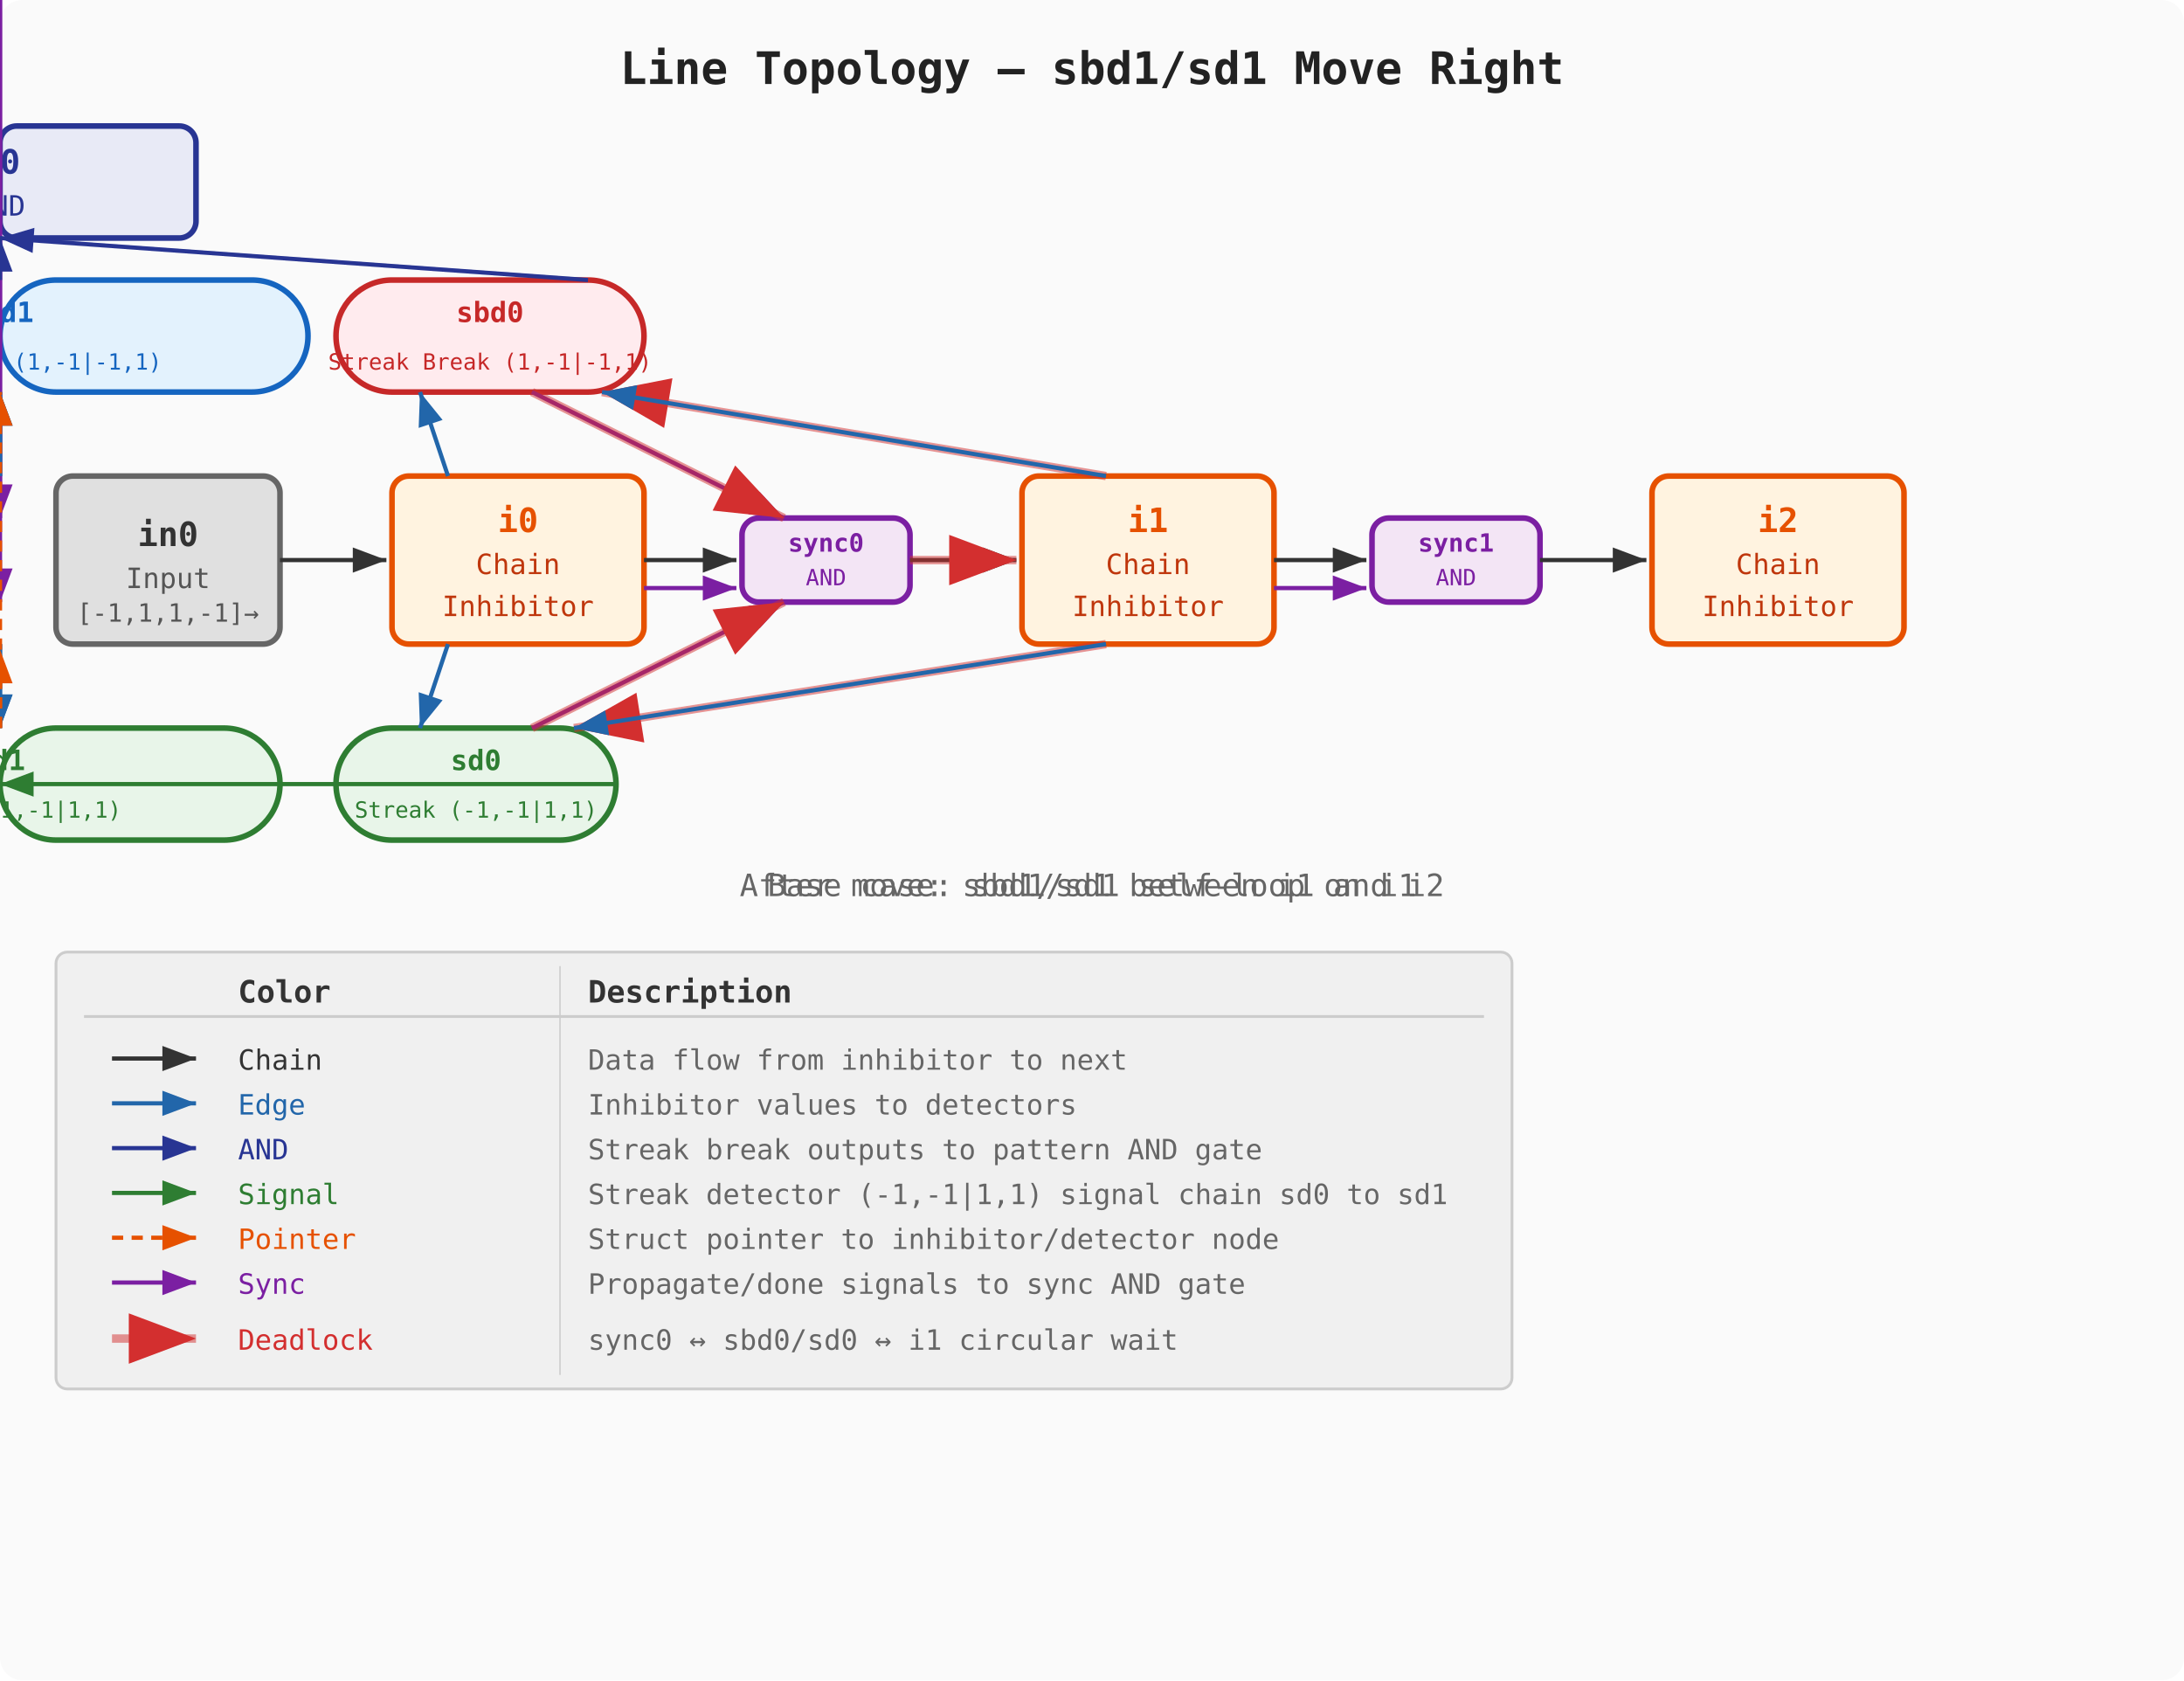
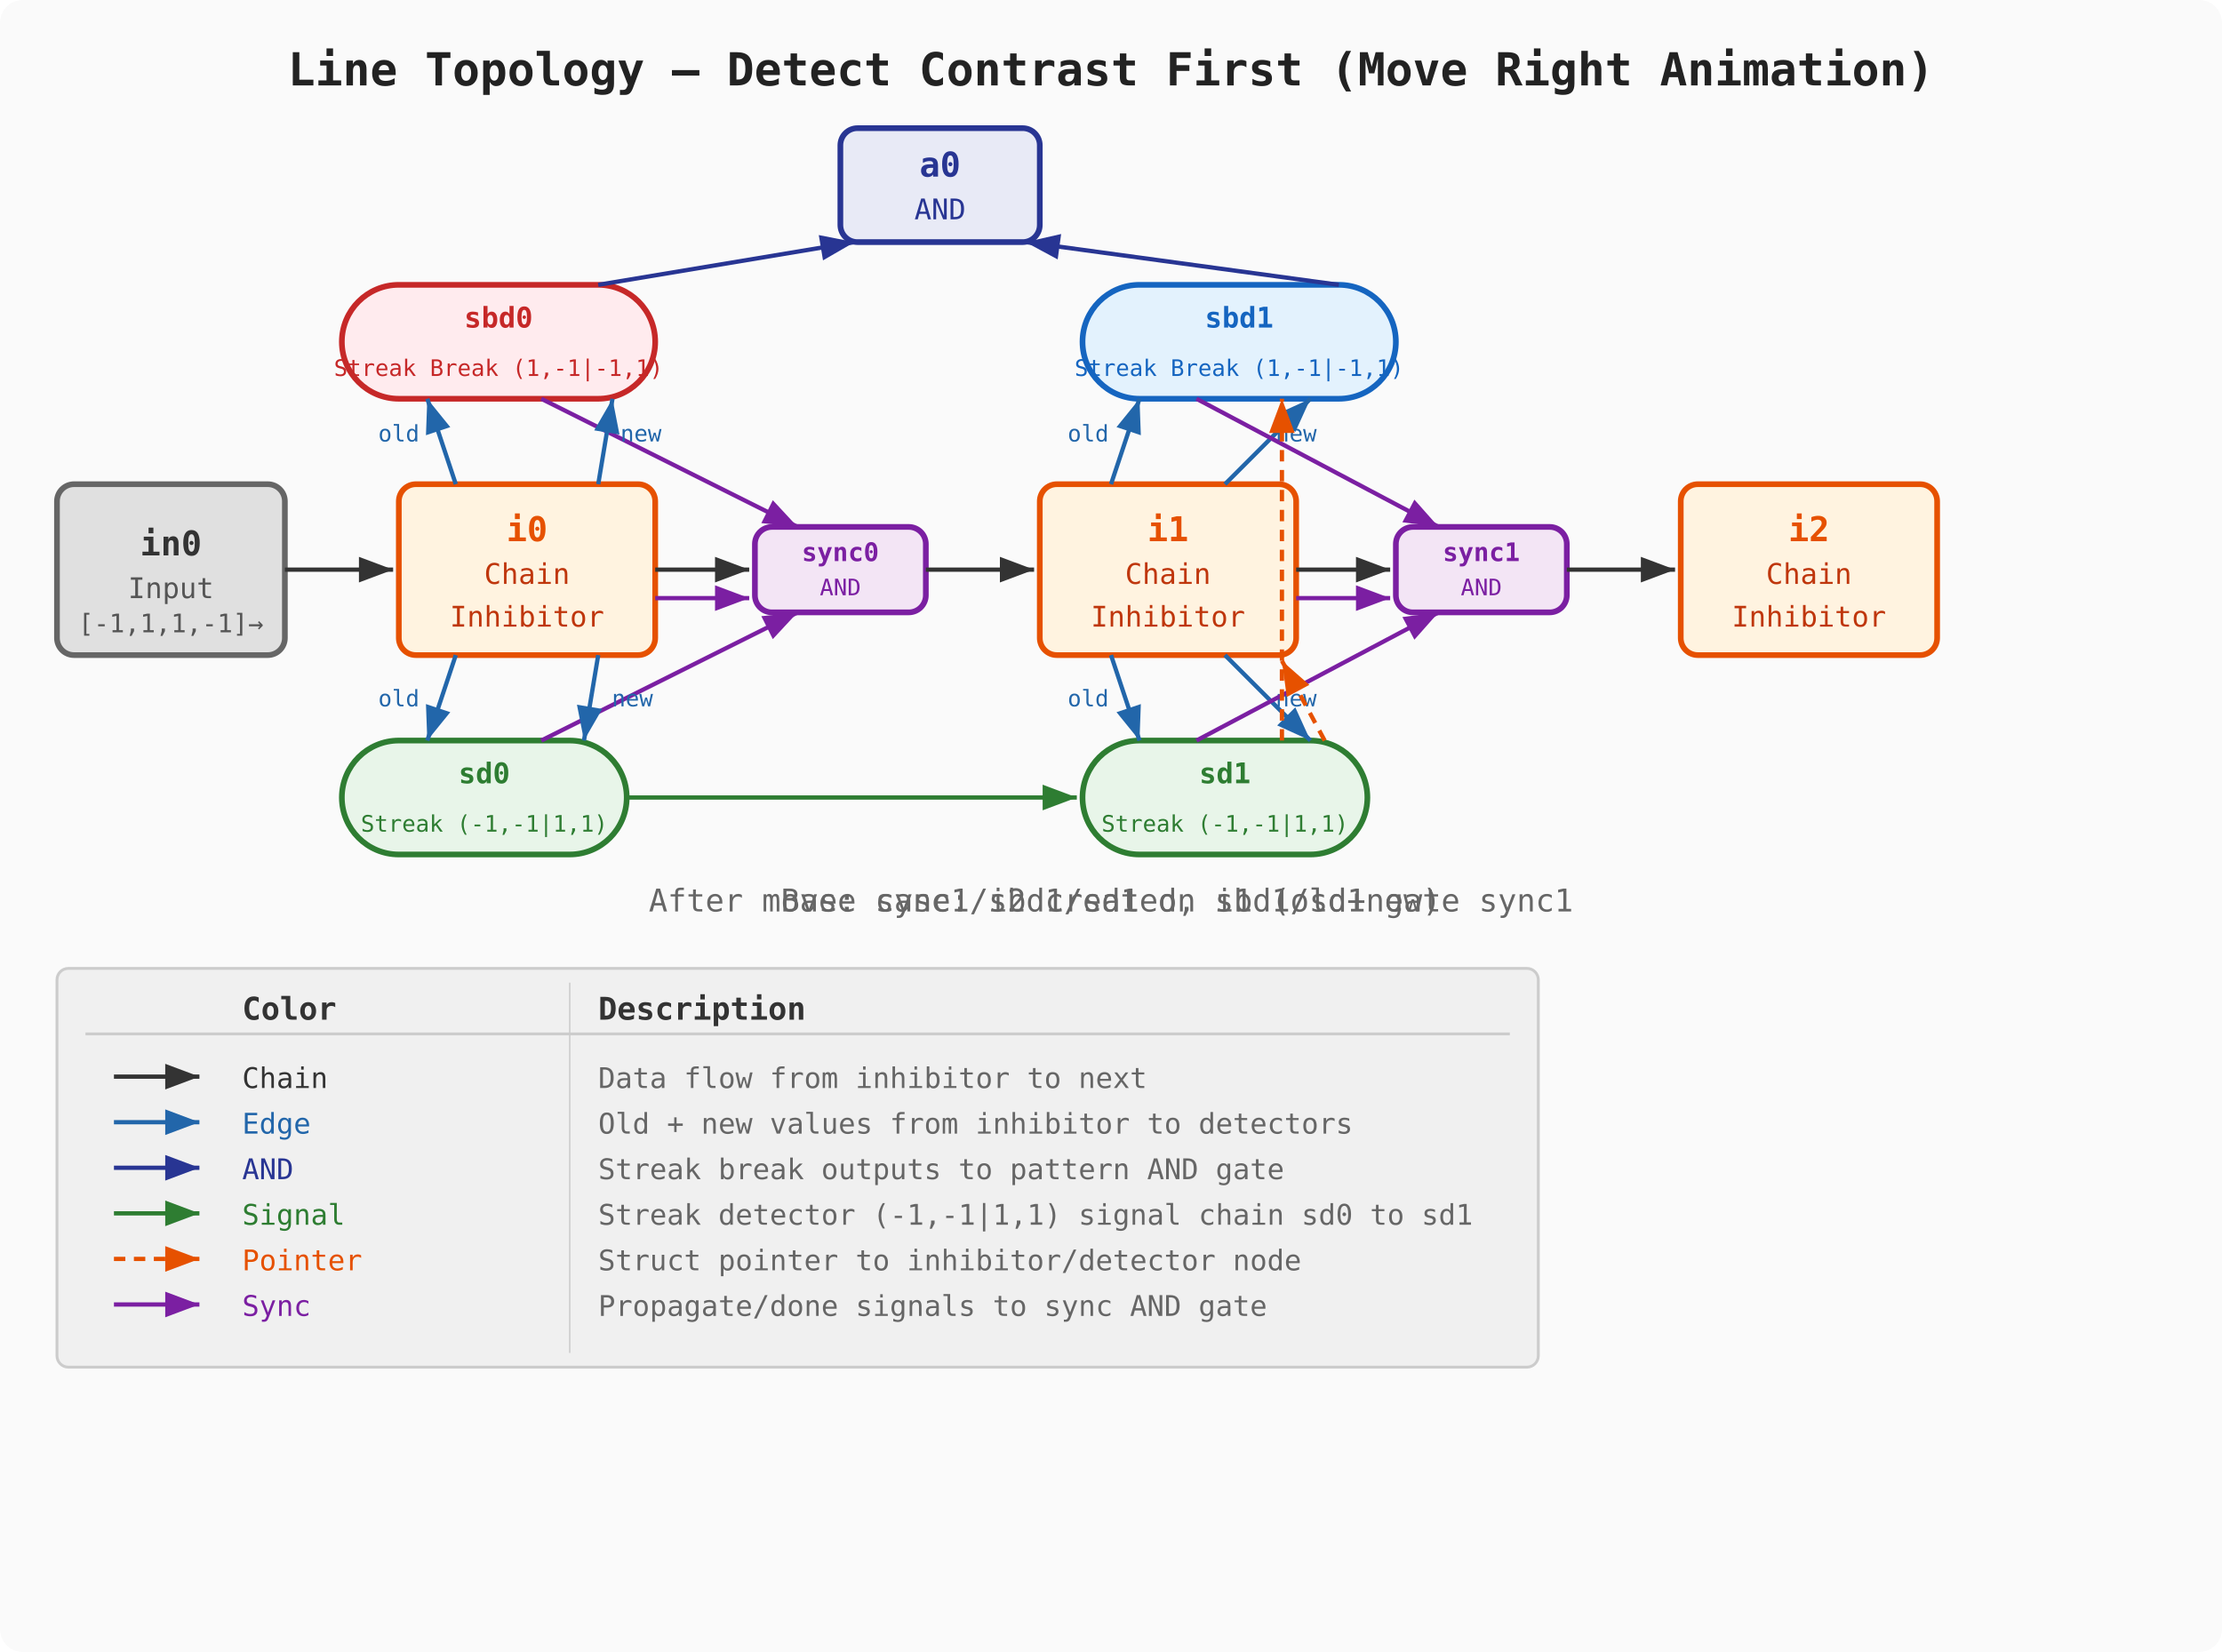
- <svg xmlns="http://www.w3.org/2000/svg" viewBox="0 0 780 600" font-family="monospace" font-size="12">
+ <svg xmlns="http://www.w3.org/2000/svg" viewBox="0 0 780 580" font-family="monospace" font-size="12">
  <defs>
    <marker id="arrow" markerWidth="8" markerHeight="6" refX="8" refY="3" orient="auto">
      <path d="M0,0 L8,3 L0,6" fill="#333" />
    </marker>
    <marker id="arrow-blue" markerWidth="8" markerHeight="6" refX="8" refY="3" orient="auto">
      <path d="M0,0 L8,3 L0,6" fill="#2266aa" />
    </marker>
    <marker id="arrow-indigo" markerWidth="8" markerHeight="6" refX="8" refY="3" orient="auto">
      <path d="M0,0 L8,3 L0,6" fill="#283593" />
    </marker>
    <marker id="arrow-green" markerWidth="8" markerHeight="6" refX="8" refY="3" orient="auto">
      <path d="M0,0 L8,3 L0,6" fill="#2e7d32" />
    </marker>
    <marker id="arrow-orange" markerWidth="8" markerHeight="6" refX="8" refY="3" orient="auto">
      <path d="M0,0 L8,3 L0,6" fill="#e65100" />
    </marker>
    <marker id="arrow-magenta" markerWidth="8" markerHeight="6" refX="8" refY="3" orient="auto">
      <path d="M0,0 L8,3 L0,6" fill="#7b1fa2" />
    </marker>
-     <marker id="arrow-red" markerWidth="8" markerHeight="6" refX="8" refY="3" orient="auto">
-       <path d="M0,0 L8,3 L0,6" fill="#d32f2f" />
-     </marker>
  </defs>
-   <rect width="780" height="600" fill="#fafafa" rx="8" />
-   <text x="390" y="30" text-anchor="middle" font-size="16" font-weight="bold" fill="#222">Line Topology — sbd1/sd1 Move Right</text>
-   <rect fill="#e8eaf6" stroke="#283593" rx="6" stroke-width="2" width="70" height="40" y="45">
-     <animate attributeName="x" dur="5s" repeatCount="indefinite" values="295;295;340;340;295" keyTimes="0;0.3;0.5;0.8;1" />
-   </rect>
-   <text y="62" text-anchor="middle" font-weight="bold" fill="#283593">
-     <animate attributeName="x" dur="5s" repeatCount="indefinite" values="330;330;375;375;330" keyTimes="0;0.3;0.5;0.8;1" />a0
-   </text>
-   <text y="77" text-anchor="middle" font-size="10" fill="#283593">
-     <animate attributeName="x" dur="5s" repeatCount="indefinite" values="330;330;375;375;330" keyTimes="0;0.3;0.5;0.8;1" />AND
-   </text>
+   <rect width="780" height="580" fill="#fafafa" rx="8" />
+   <text x="390" y="30" text-anchor="middle" font-size="16" font-weight="bold" fill="#222">Line Topology — Detect Contrast First (Move Right Animation)</text>
+   <rect x="295" y="45" width="70" height="40" fill="#e8eaf6" stroke="#283593" rx="6" stroke-width="2" />
+   <text x="330" y="62" text-anchor="middle" font-weight="bold" fill="#283593">a0</text>
+   <text x="330" y="77" text-anchor="middle" font-size="10" fill="#283593">AND</text>
  <rect x="120" y="100" width="110" height="40" fill="#ffebee" stroke="#c62828" rx="20" stroke-width="2" />
  <text x="175" y="115" text-anchor="middle" font-weight="bold" font-size="10" fill="#c62828">sbd0</text>
  <text x="175" y="132" text-anchor="middle" font-size="8" fill="#c62828">Streak Break (1,-1|-1,1)</text>
-   <rect fill="#e3f2fd" stroke="#1565c0" rx="20" stroke-width="2" width="110" height="40" y="100">
-     <animate attributeName="x" dur="5s" repeatCount="indefinite" values="430;430;530;530;430" keyTimes="0;0.3;0.5;0.8;1" />
-   </rect>
-   <text y="115" text-anchor="middle" font-weight="bold" font-size="10" fill="#1565c0">
-     <animate attributeName="x" dur="5s" repeatCount="indefinite" values="485;485;585;585;485" keyTimes="0;0.3;0.5;0.8;1" />sbd1
-   </text>
-   <text y="132" text-anchor="middle" font-size="8" fill="#1565c0">
-     <animate attributeName="x" dur="5s" repeatCount="indefinite" values="485;485;585;585;485" keyTimes="0;0.3;0.5;0.8;1" />Streak Break (1,-1|-1,1)
-   </text>
+   <rect x="380" y="100" width="110" height="40" fill="#e3f2fd" stroke="#1565c0" rx="20" stroke-width="2" />
+   <text x="435" y="115" text-anchor="middle" font-weight="bold" font-size="10" fill="#1565c0">sbd1</text>
+   <text x="435" y="132" text-anchor="middle" font-size="8" fill="#1565c0">Streak Break (1,-1|-1,1)</text>
  <rect x="20" y="170" width="80" height="60" fill="#e0e0e0" stroke="#666" rx="6" stroke-width="2" />
  <text x="60" y="195" text-anchor="middle" font-weight="bold" fill="#333">in0</text>
  <text x="60" y="210" text-anchor="middle" font-size="10" fill="#555">Input</text>
  <text x="60" y="222" text-anchor="middle" font-size="9" fill="#555">[-1,1,1,-1]→</text>
  <rect x="140" y="170" width="90" height="60" fill="#fff3e0" stroke="#e65100" rx="6" stroke-width="2" />
  <text x="185" y="190" text-anchor="middle" font-weight="bold" fill="#e65100">i0</text>
  <text x="185" y="205" text-anchor="middle" font-size="10" fill="#bf360c">Chain</text>
  <text x="185" y="220" text-anchor="middle" font-size="10" fill="#bf360c">Inhibitor</text>
  <rect x="265" y="185" width="60" height="30" fill="#f3e5f5" stroke="#7b1fa2" rx="6" stroke-width="2" />
  <text x="295" y="197" text-anchor="middle" font-weight="bold" font-size="9" fill="#7b1fa2">sync0</text>
  <text x="295" y="209" text-anchor="middle" font-size="8" fill="#7b1fa2">AND</text>
  <rect x="365" y="170" width="90" height="60" fill="#fff3e0" stroke="#e65100" rx="6" stroke-width="2" />
  <text x="410" y="190" text-anchor="middle" font-weight="bold" fill="#e65100">i1</text>
  <text x="410" y="205" text-anchor="middle" font-size="10" fill="#bf360c">Chain</text>
  <text x="410" y="220" text-anchor="middle" font-size="10" fill="#bf360c">Inhibitor</text>
  <g>
    <animate attributeName="opacity" dur="5s" repeatCount="indefinite" values="0;0;1;1;0" keyTimes="0;0.3;0.5;0.8;1" />
    <rect x="490" y="185" width="60" height="30" fill="#f3e5f5" stroke="#7b1fa2" rx="6" stroke-width="2" />
    <text x="520" y="197" text-anchor="middle" font-weight="bold" font-size="9" fill="#7b1fa2">sync1</text>
    <text x="520" y="209" text-anchor="middle" font-size="8" fill="#7b1fa2">AND</text>
  </g>
  <g>
    <animate attributeName="opacity" dur="5s" repeatCount="indefinite" values="0;0;1;1;0" keyTimes="0;0.3;0.5;0.8;1" />
    <rect x="590" y="170" width="90" height="60" fill="#fff3e0" stroke="#e65100" rx="6" stroke-width="2" />
    <text x="635" y="190" text-anchor="middle" font-weight="bold" fill="#e65100">i2</text>
    <text x="635" y="205" text-anchor="middle" font-size="10" fill="#bf360c">Chain</text>
    <text x="635" y="220" text-anchor="middle" font-size="10" fill="#bf360c">Inhibitor</text>
  </g>
  <rect x="120" y="260" width="100" height="40" fill="#e8f5e9" stroke="#2e7d32" rx="20" stroke-width="2" />
  <text x="170" y="275" text-anchor="middle" font-weight="bold" font-size="10" fill="#2e7d32">sd0</text>
  <text x="170" y="292" text-anchor="middle" font-size="8" fill="#2e7d32">Streak (-1,-1|1,1)</text>
-   <rect fill="#e8f5e9" stroke="#2e7d32" rx="20" stroke-width="2" width="100" height="40" y="260">
-     <animate attributeName="x" dur="5s" repeatCount="indefinite" values="430;430;530;530;430" keyTimes="0;0.3;0.5;0.8;1" />
-   </rect>
-   <text y="275" text-anchor="middle" font-weight="bold" font-size="10" fill="#2e7d32">
-     <animate attributeName="x" dur="5s" repeatCount="indefinite" values="480;480;580;580;480" keyTimes="0;0.3;0.5;0.8;1" />sd1
-   </text>
-   <text y="292" text-anchor="middle" font-size="8" fill="#2e7d32">
-     <animate attributeName="x" dur="5s" repeatCount="indefinite" values="480;480;580;580;480" keyTimes="0;0.3;0.5;0.8;1" />Streak (-1,-1|1,1)
-   </text>
+   <rect x="380" y="260" width="100" height="40" fill="#e8f5e9" stroke="#2e7d32" rx="20" stroke-width="2" />
+   <text x="430" y="275" text-anchor="middle" font-weight="bold" font-size="10" fill="#2e7d32">sd1</text>
+   <text x="430" y="292" text-anchor="middle" font-size="8" fill="#2e7d32">Streak (-1,-1|1,1)</text>
  <line x1="100" y1="200" x2="138" y2="200" stroke="#333" stroke-width="1.5" marker-end="url(#arrow)" />
  <line x1="230" y1="200" x2="263" y2="200" stroke="#333" stroke-width="1.5" marker-end="url(#arrow)" />
  <line x1="230" y1="210" x2="263" y2="210" stroke="#7b1fa2" stroke-width="1.5" marker-end="url(#arrow-magenta)" />
  <line x1="325" y1="200" x2="363" y2="200" stroke="#333" stroke-width="1.5" marker-end="url(#arrow)" />
  <line x1="190" y1="140" x2="280" y2="185" stroke="#7b1fa2" stroke-width="1.5" marker-end="url(#arrow-magenta)" />
  <line x1="190" y1="260" x2="280" y2="215" stroke="#7b1fa2" stroke-width="1.5" marker-end="url(#arrow-magenta)" />
-   <line x1="325" y1="200" x2="363" y2="200" stroke="#d32f2f" stroke-width="3" stroke-opacity="0.5" marker-end="url(#arrow-red)" />
-   <line x1="395" y1="170" x2="215" y2="140" stroke="#d32f2f" stroke-width="3" stroke-opacity="0.5" marker-end="url(#arrow-red)" />
-   <line x1="395" y1="230" x2="205" y2="260" stroke="#d32f2f" stroke-width="3" stroke-opacity="0.5" marker-end="url(#arrow-red)" />
-   <line x1="190" y1="140" x2="280" y2="185" stroke="#d32f2f" stroke-width="3" stroke-opacity="0.5" marker-end="url(#arrow-red)" />
-   <line x1="190" y1="260" x2="280" y2="215" stroke="#d32f2f" stroke-width="3" stroke-opacity="0.5" marker-end="url(#arrow-red)" />
+   <line x1="160" y1="170" x2="150" y2="140" stroke="#2266aa" stroke-width="1.5" marker-end="url(#arrow-blue)" />
+   <text x="140" y="155" text-anchor="middle" font-size="8" fill="#2266aa">old</text>
+   <line x1="210" y1="170" x2="215" y2="140" stroke="#2266aa" stroke-width="1.5" marker-end="url(#arrow-blue)" />
+   <text x="225" y="155" text-anchor="middle" font-size="8" fill="#2266aa">new</text>
+   <line x1="160" y1="230" x2="150" y2="260" stroke="#2266aa" stroke-width="1.5" marker-end="url(#arrow-blue)" />
+   <text x="140" y="248" text-anchor="middle" font-size="8" fill="#2266aa">old</text>
+   <line x1="210" y1="230" x2="205" y2="260" stroke="#2266aa" stroke-width="1.5" marker-end="url(#arrow-blue)" />
+   <text x="222" y="248" text-anchor="middle" font-size="8" fill="#2266aa">new</text>
+   <line x1="390" y1="170" x2="400" y2="140" stroke="#2266aa" stroke-width="1.5" marker-end="url(#arrow-blue)" />
+   <text x="382" y="155" text-anchor="middle" font-size="8" fill="#2266aa">old</text>
+   <line x1="430" y1="170" x2="460" y2="140" stroke="#2266aa" stroke-width="1.5" marker-end="url(#arrow-blue)" />
+   <text x="455" y="155" text-anchor="middle" font-size="8" fill="#2266aa">new</text>
+   <line x1="390" y1="230" x2="400" y2="260" stroke="#2266aa" stroke-width="1.5" marker-end="url(#arrow-blue)" />
+   <text x="382" y="248" text-anchor="middle" font-size="8" fill="#2266aa">old</text>
+   <line x1="430" y1="230" x2="460" y2="260" stroke="#2266aa" stroke-width="1.5" marker-end="url(#arrow-blue)" />
+   <text x="455" y="248" text-anchor="middle" font-size="8" fill="#2266aa">new</text>
  <line x1="455" y1="200" x2="488" y2="200" stroke="#333" stroke-width="1.5" marker-end="url(#arrow)">
    <animate attributeName="opacity" dur="5s" repeatCount="indefinite" values="0;0;1;1;0" keyTimes="0;0.3;0.5;0.8;1" />
  </line>
  <line x1="455" y1="210" x2="488" y2="210" stroke="#7b1fa2" stroke-width="1.5" marker-end="url(#arrow-magenta)">
    <animate attributeName="opacity" dur="5s" repeatCount="indefinite" values="0;0;1;1;0" keyTimes="0;0.3;0.5;0.8;1" />
  </line>
  <line x1="550" y1="200" x2="588" y2="200" stroke="#333" stroke-width="1.5" marker-end="url(#arrow)">
    <animate attributeName="opacity" dur="5s" repeatCount="indefinite" values="0;0;1;1;0" keyTimes="0;0.3;0.5;0.8;1" />
  </line>
-   <line stroke="#7b1fa2" stroke-width="1.5" marker-end="url(#arrow-magenta)" y2="185">
+   <line x1="420" y1="140" x2="505" y2="185" stroke="#7b1fa2" stroke-width="1.5" marker-end="url(#arrow-magenta)">
    <animate attributeName="opacity" dur="5s" repeatCount="indefinite" values="0;0;1;1;0" keyTimes="0;0.3;0.5;0.8;1" />
-     <animate attributeName="x1" dur="5s" repeatCount="indefinite" values="500;500;560;560;500" keyTimes="0;0.3;0.5;0.8;1" />
-     <animate attributeName="y1" dur="5s" repeatCount="indefinite" values="140;140;140;140;140" keyTimes="0;0.3;0.5;0.8;1" />
-     <animate attributeName="x2" dur="5s" repeatCount="indefinite" values="510;510;510;510;510" keyTimes="0;0.3;0.5;0.8;1" />
  </line>
-   <line stroke="#7b1fa2" stroke-width="1.5" marker-end="url(#arrow-magenta)" y2="215">
+   <line x1="420" y1="260" x2="505" y2="215" stroke="#7b1fa2" stroke-width="1.5" marker-end="url(#arrow-magenta)">
    <animate attributeName="opacity" dur="5s" repeatCount="indefinite" values="0;0;1;1;0" keyTimes="0;0.3;0.5;0.8;1" />
-     <animate attributeName="x1" dur="5s" repeatCount="indefinite" values="490;490;560;560;490" keyTimes="0;0.3;0.5;0.8;1" />
-     <animate attributeName="y1" dur="5s" repeatCount="indefinite" values="260;260;260;260;260" keyTimes="0;0.3;0.5;0.8;1" />
-     <animate attributeName="x2" dur="5s" repeatCount="indefinite" values="510;510;510;510;510" keyTimes="0;0.3;0.5;0.8;1" />
  </line>
-   <line x1="160" y1="170" x2="150" y2="140" stroke="#2266aa" stroke-width="1.5" marker-end="url(#arrow-blue)" />
-   <line x1="395" y1="170" x2="215" y2="140" stroke="#2266aa" stroke-width="1.5" marker-end="url(#arrow-blue)" />
-   <line x1="160" y1="230" x2="150" y2="260" stroke="#2266aa" stroke-width="1.5" marker-end="url(#arrow-blue)" />
-   <line x1="395" y1="230" x2="205" y2="260" stroke="#2266aa" stroke-width="1.5" marker-end="url(#arrow-blue)" />
-   <line stroke="#2266aa" stroke-width="1.5" marker-end="url(#arrow-blue)" y1="170" y2="140">
-     <animate attributeName="x1" dur="5s" repeatCount="indefinite" values="440;440;420;420;440" keyTimes="0;0.3;0.5;0.8;1" />
-     <animate attributeName="x2" dur="5s" repeatCount="indefinite" values="465;465;545;545;465" keyTimes="0;0.3;0.5;0.8;1" />
-   </line>
-   <line stroke="#2266aa" stroke-width="1.5" marker-end="url(#arrow-blue)" y1="170" y2="140">
-     <animate attributeName="x1" dur="5s" repeatCount="indefinite" values="450;450;625;625;450" keyTimes="0;0.3;0.5;0.8;1" />
-     <animate attributeName="x2" dur="5s" repeatCount="indefinite" values="520;520;625;625;520" keyTimes="0;0.3;0.5;0.8;1" />
-   </line>
-   <line stroke="#2266aa" stroke-width="1.5" marker-end="url(#arrow-blue)" y1="230" y2="260">
-     <animate attributeName="x1" dur="5s" repeatCount="indefinite" values="410;410;420;420;410" keyTimes="0;0.3;0.5;0.8;1" />
-     <animate attributeName="x2" dur="5s" repeatCount="indefinite" values="445;445;545;545;445" keyTimes="0;0.3;0.5;0.8;1" />
-   </line>
-   <line stroke="#2266aa" stroke-width="1.5" marker-end="url(#arrow-blue)" y1="230" y2="260">
-     <animate attributeName="x1" dur="5s" repeatCount="indefinite" values="435;435;625;625;435" keyTimes="0;0.3;0.5;0.8;1" />
-     <animate attributeName="x2" dur="5s" repeatCount="indefinite" values="480;480;615;615;480" keyTimes="0;0.3;0.5;0.8;1" />
-   </line>
-   <line y1="100" y2="85" stroke="#283593" stroke-width="1.5" marker-end="url(#arrow-indigo)" x1="210">
-     <animate attributeName="x2" dur="5s" repeatCount="indefinite" values="300;300;345;345;300" keyTimes="0;0.3;0.5;0.8;1" />
-   </line>
-   <line y1="100" y2="85" stroke="#283593" stroke-width="1.5" marker-end="url(#arrow-indigo)">
-     <animate attributeName="x1" dur="5s" repeatCount="indefinite" values="455;455;555;555;455" keyTimes="0;0.3;0.5;0.8;1" />
-     <animate attributeName="x2" dur="5s" repeatCount="indefinite" values="360;360;405;405;360" keyTimes="0;0.3;0.5;0.8;1" />
-   </line>
-   <line y1="280" y2="280" stroke="#2e7d32" stroke-width="1.5" marker-end="url(#arrow-green)" x1="220">
-     <animate attributeName="x2" dur="5s" repeatCount="indefinite" values="428;428;528;528;428" keyTimes="0;0.3;0.5;0.8;1" />
-   </line>
-   <line y1="260" y2="232" stroke="#e65100" stroke-width="1.5" stroke-dasharray="4,3" marker-end="url(#arrow-orange)">
-     <animate attributeName="x1" dur="5s" repeatCount="indefinite" values="515;515;625;625;515" keyTimes="0;0.3;0.5;0.8;1" />
-     <animate attributeName="x2" dur="5s" repeatCount="indefinite" values="450;450;635;635;450" keyTimes="0;0.3;0.5;0.8;1" />
-   </line>
-   <line y1="260" y2="140" stroke="#e65100" stroke-width="1.5" stroke-dasharray="4,3" marker-end="url(#arrow-orange)">
-     <animate attributeName="x1" dur="5s" repeatCount="indefinite" values="500;500;610;610;500" keyTimes="0;0.3;0.5;0.8;1" />
-     <animate attributeName="x2" dur="5s" repeatCount="indefinite" values="500;500;600;600;500" keyTimes="0;0.3;0.5;0.8;1" />
-   </line>
+   <line x1="210" y1="100" x2="300" y2="85" stroke="#283593" stroke-width="1.5" marker-end="url(#arrow-indigo)" />
+   <line x1="470" y1="100" x2="360" y2="85" stroke="#283593" stroke-width="1.5" marker-end="url(#arrow-indigo)" />
+   <line x1="220" y1="280" x2="378" y2="280" stroke="#2e7d32" stroke-width="1.5" marker-end="url(#arrow-green)" />
+   <line x1="465" y1="260" x2="450" y2="232" stroke="#e65100" stroke-width="1.5" stroke-dasharray="4,3" marker-end="url(#arrow-orange)" />
+   <line x1="450" y1="260" x2="450" y2="140" stroke="#e65100" stroke-width="1.5" stroke-dasharray="4,3" marker-end="url(#arrow-orange)" />
  <text x="390" y="320" text-anchor="middle" font-size="11" fill="#666">
-     <animate attributeName="opacity" dur="5s" repeatCount="indefinite" values="1;1;0;0;1" keyTimes="0;0.25;0.35;0.95;1" />Base case: sbd1/sd1 self-loop on i1
+     <animate attributeName="opacity" dur="5s" repeatCount="indefinite" values="1;1;0;0;1" keyTimes="0;0.25;0.35;0.95;1" />Base case: sbd1/sd1 on i1 (old+new)
  </text>
  <text x="390" y="320" text-anchor="middle" font-size="11" fill="#666">
-     <animate attributeName="opacity" dur="5s" repeatCount="indefinite" values="0;0;1;1;0" keyTimes="0;0.35;0.5;0.75;0.85" />After move: sbd1/sd1 between i1 and i2
+     <animate attributeName="opacity" dur="5s" repeatCount="indefinite" values="0;0;1;1;0" keyTimes="0;0.35;0.5;0.75;0.85" />After move: sync1/i2 created, sbd1/sd1 gate sync1
  </text>
-   <rect x="20" y="340" width="520" height="156" fill="#f0f0f0" rx="4" stroke="#ccc" />
+   <rect x="20" y="340" width="520" height="140" fill="#f0f0f0" rx="4" stroke="#ccc" />
  <text x="85" y="358" text-anchor="start" font-weight="bold" fill="#333" font-size="11">Color</text>
  <text x="210" y="358" text-anchor="start" font-weight="bold" fill="#333" font-size="11">Description</text>
  <line x1="30" y1="363" x2="530" y2="363" stroke="#ccc" stroke-width="1" />
-   <line x1="200" y1="345" x2="200" y2="491" stroke="#ccc" stroke-width="0.5" />
+   <line x1="200" y1="345" x2="200" y2="475" stroke="#ccc" stroke-width="0.5" />
  <line x1="40" y1="378" x2="70" y2="378" stroke="#333" stroke-width="1.5" marker-end="url(#arrow)" />
  <text x="85" y="382" text-anchor="start" fill="#333" font-size="10">Chain</text>
  <text x="210" y="382" text-anchor="start" fill="#666" font-size="10">Data flow from inhibitor to next</text>
  <line x1="40" y1="394" x2="70" y2="394" stroke="#2266aa" stroke-width="1.5" marker-end="url(#arrow-blue)" />
  <text x="85" y="398" text-anchor="start" fill="#2266aa" font-size="10">Edge</text>
-   <text x="210" y="398" text-anchor="start" fill="#666" font-size="10">Inhibitor values to detectors</text>
+   <text x="210" y="398" text-anchor="start" fill="#666" font-size="10">Old + new values from inhibitor to detectors</text>
  <line x1="40" y1="410" x2="70" y2="410" stroke="#283593" stroke-width="1.5" marker-end="url(#arrow-indigo)" />
  <text x="85" y="414" text-anchor="start" fill="#283593" font-size="10">AND</text>
  <text x="210" y="414" text-anchor="start" fill="#666" font-size="10">Streak break outputs to pattern AND gate</text>
  <line x1="40" y1="426" x2="70" y2="426" stroke="#2e7d32" stroke-width="1.5" marker-end="url(#arrow-green)" />
  <text x="85" y="430" text-anchor="start" fill="#2e7d32" font-size="10">Signal</text>
  <text x="210" y="430" text-anchor="start" fill="#666" font-size="10">Streak detector (-1,-1|1,1) signal chain sd0 to sd1</text>
  <line x1="40" y1="442" x2="70" y2="442" stroke="#e65100" stroke-width="1.5" stroke-dasharray="4,3" marker-end="url(#arrow-orange)" />
  <text x="85" y="446" text-anchor="start" fill="#e65100" font-size="10">Pointer</text>
  <text x="210" y="446" text-anchor="start" fill="#666" font-size="10">Struct pointer to inhibitor/detector node</text>
  <line x1="40" y1="458" x2="70" y2="458" stroke="#7b1fa2" stroke-width="1.5" marker-end="url(#arrow-magenta)" />
  <text x="85" y="462" text-anchor="start" fill="#7b1fa2" font-size="10">Sync</text>
  <text x="210" y="462" text-anchor="start" fill="#666" font-size="10">Propagate/done signals to sync AND gate</text>
-   <line x1="40" y1="478" x2="70" y2="478" stroke="#d32f2f" stroke-width="3" stroke-opacity="0.5" marker-end="url(#arrow-red)" />
-   <text x="85" y="482" text-anchor="start" fill="#d32f2f" font-size="10">Deadlock</text>
-   <text x="210" y="482" text-anchor="start" fill="#666" font-size="10">sync0 ↔ sbd0/sd0 ↔ i1 circular wait</text>
</svg>
